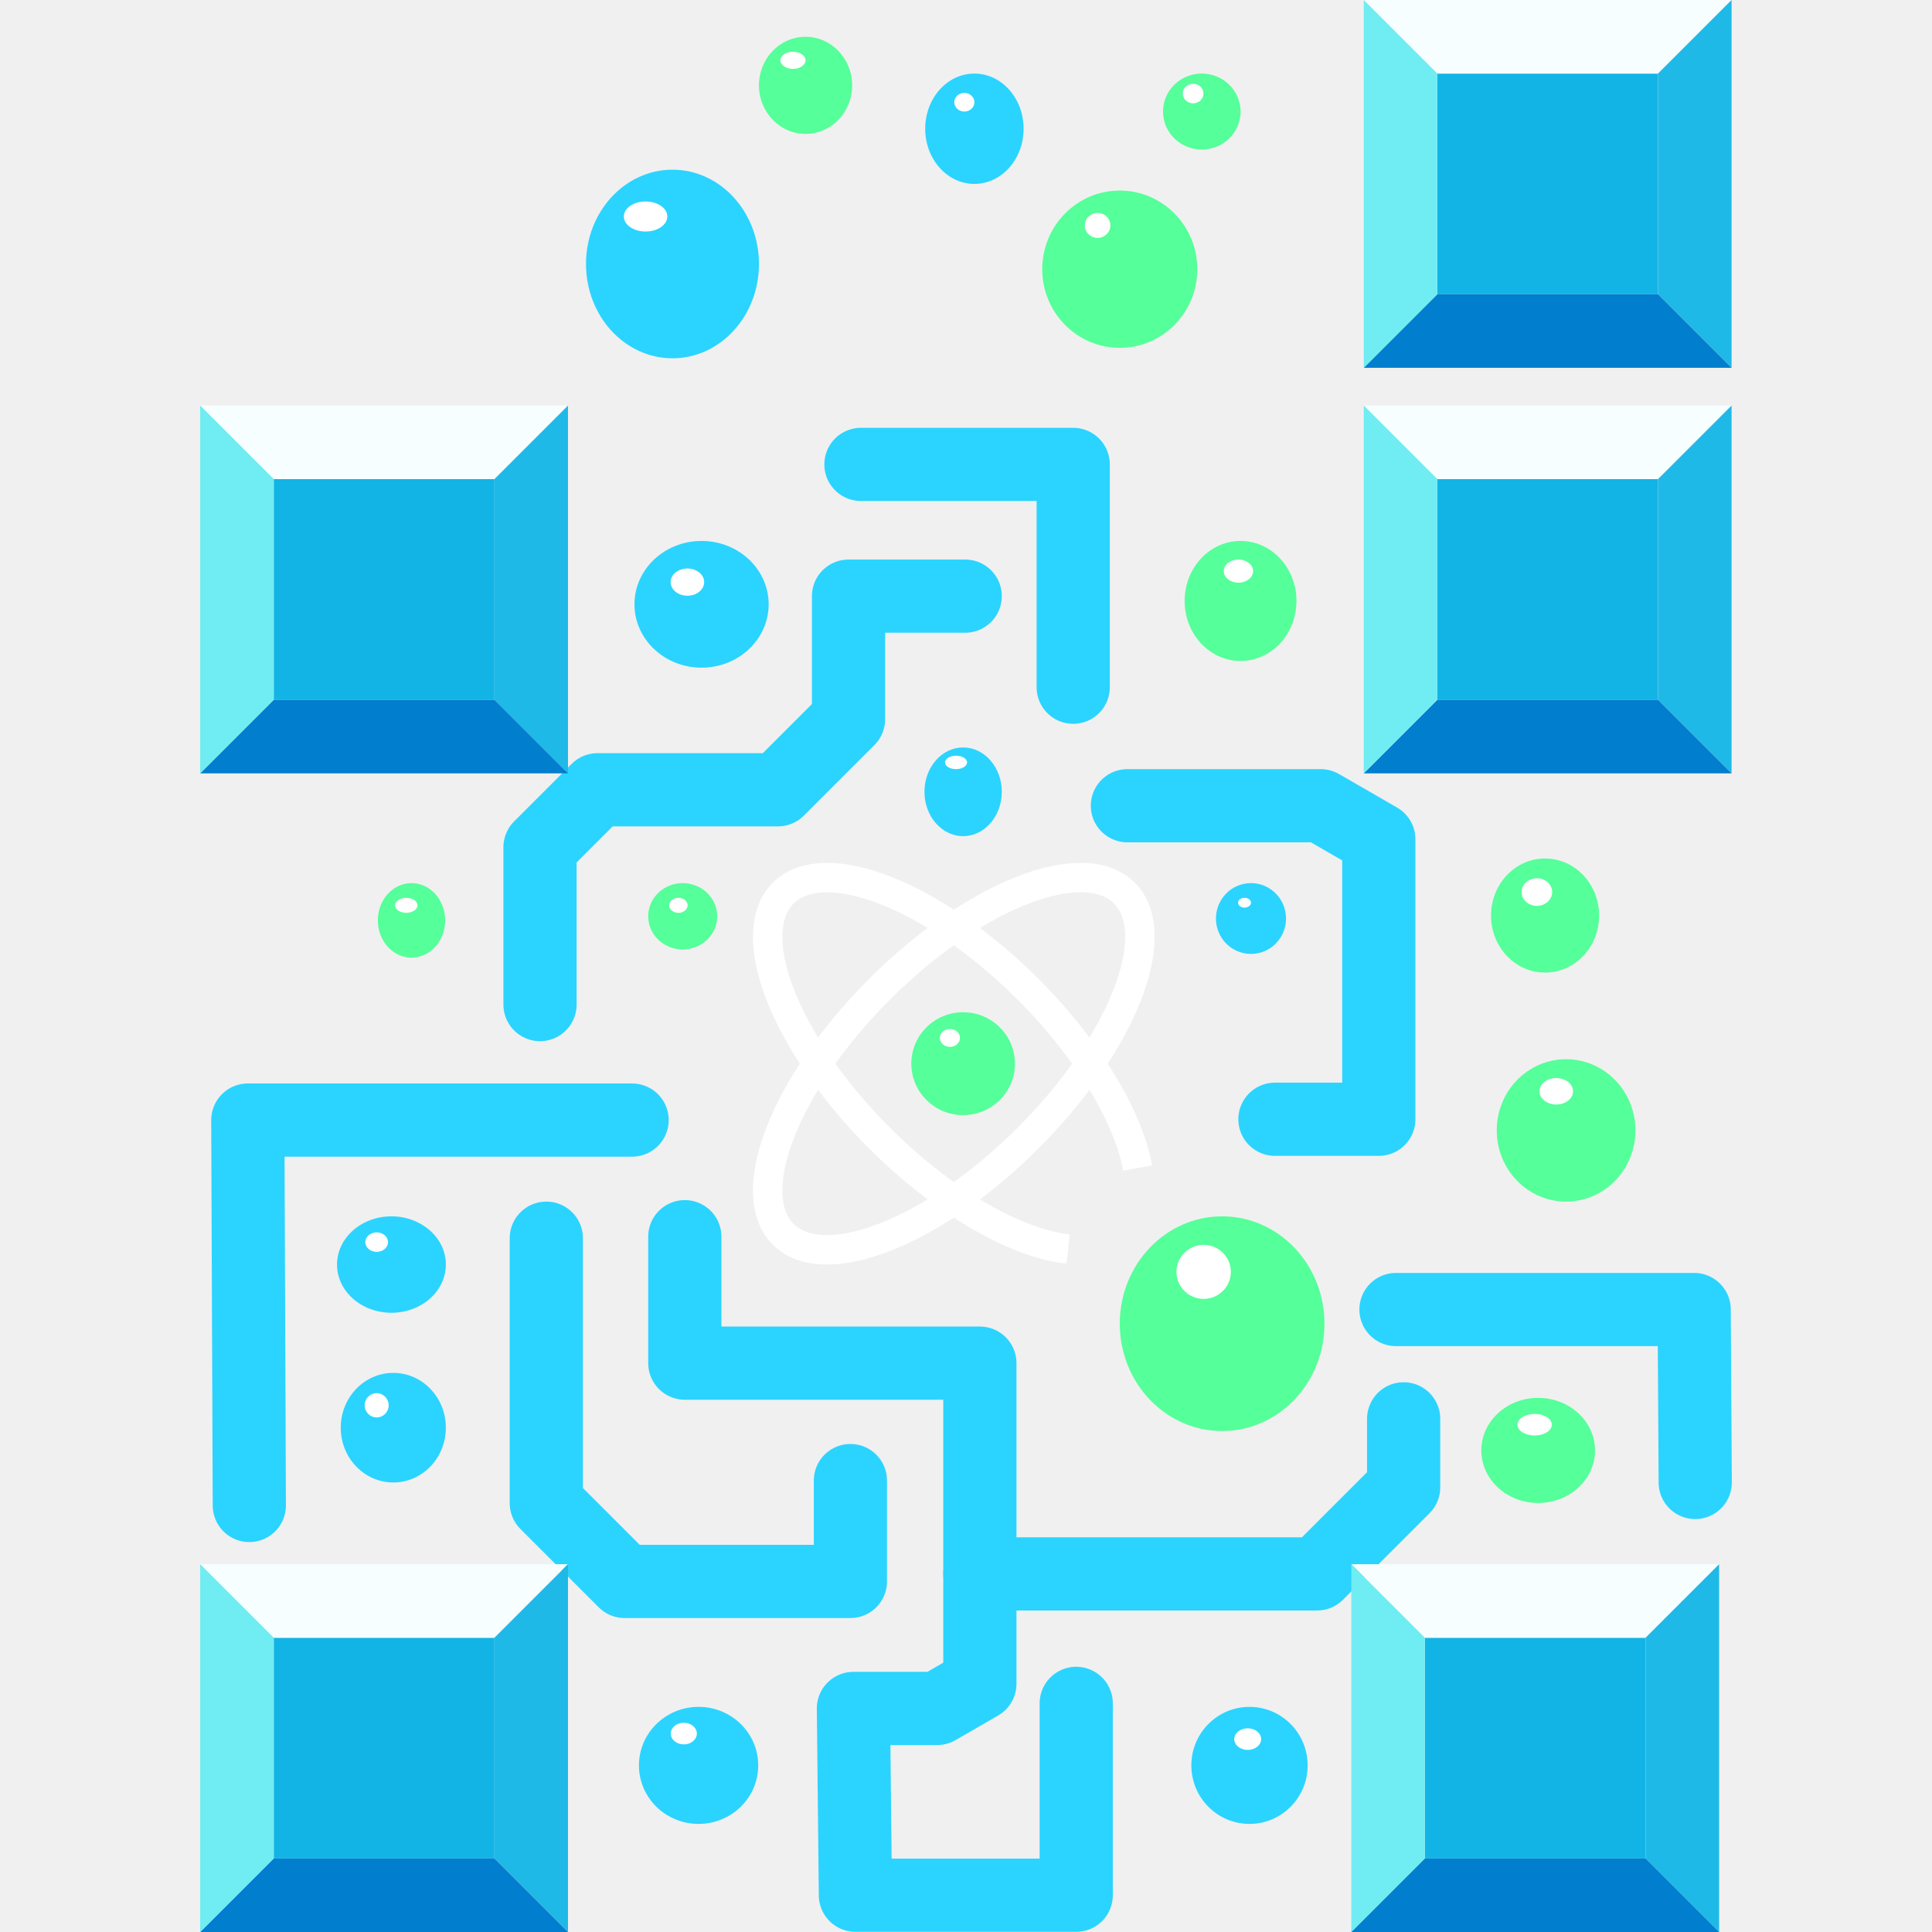
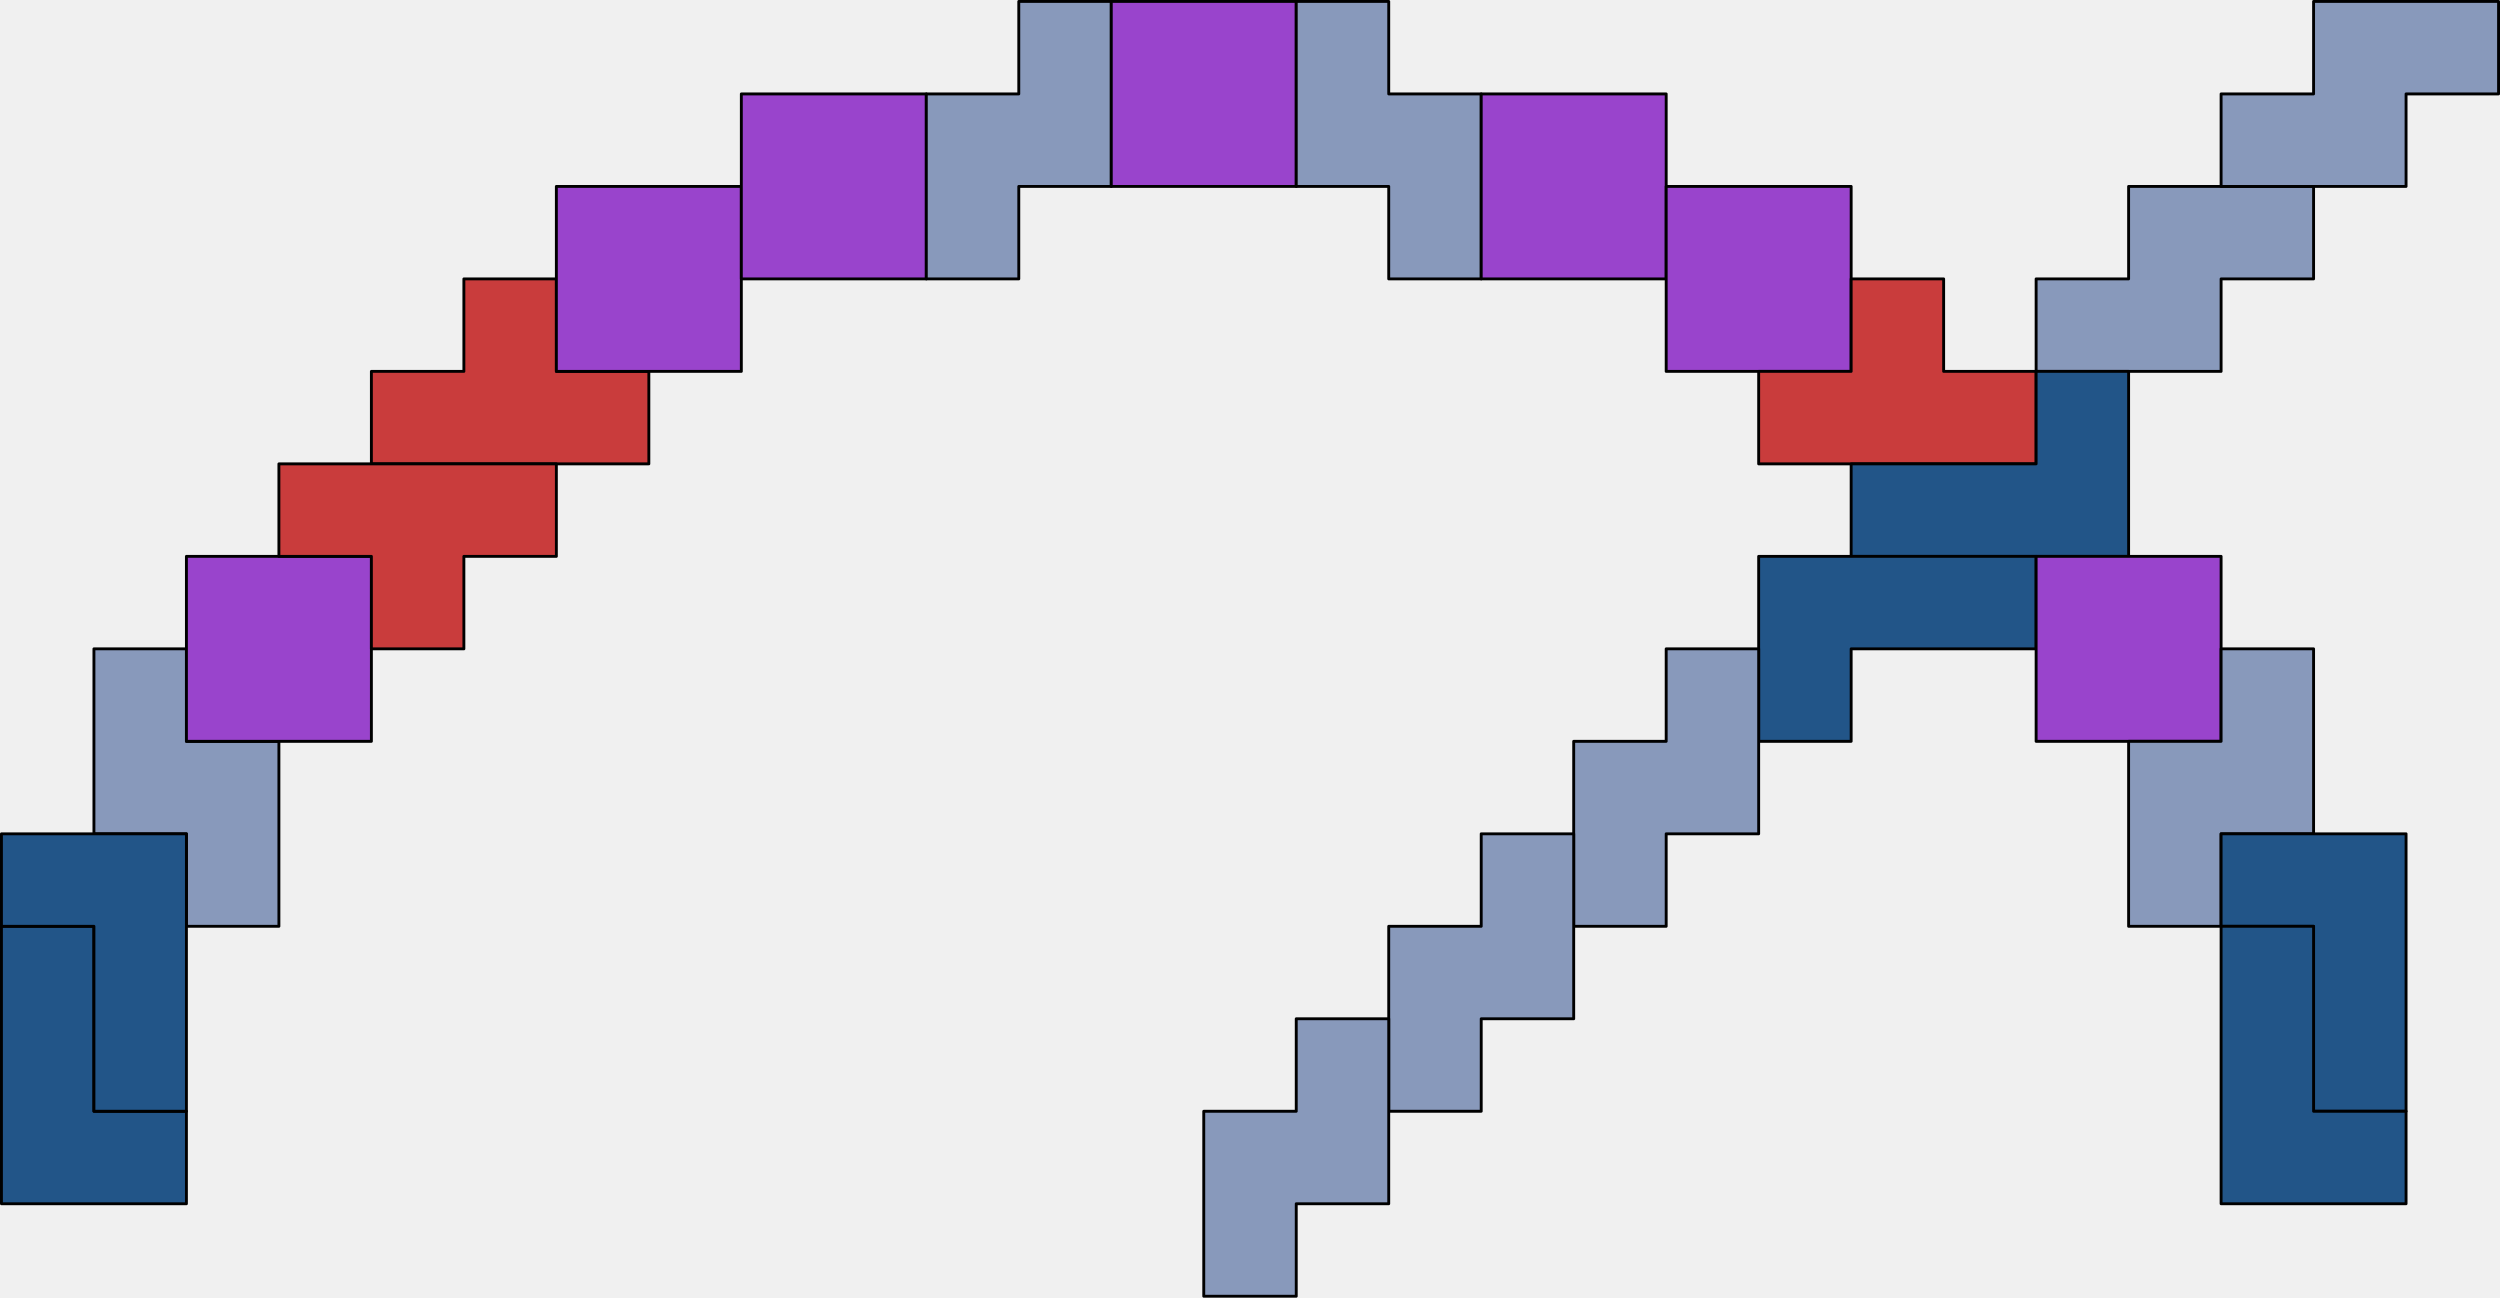
- <svg xmlns="http://www.w3.org/2000/svg" width="1024" height="1024" viewBox="0 0 270.933 270.933" version="1.1" id="svg1">
+ <svg xmlns="http://www.w3.org/2000/svg" width="865" height="449" viewBox="0 0 865 449" version="1.1" id="svg1" xml:space="preserve">
  <defs id="defs1" />
-   <g id="layer2" style="display:inline" transform="matrix(0.2645833,0,0,0.2645833,51.92494,-17.19792)">
-     <path style="display:inline;fill:none;fill-opacity:1;stroke:#2ad4ff;stroke-width:38.795;stroke-linecap:round;stroke-linejoin:round;stroke-dasharray:none;stroke-opacity:1;paint-order:normal" d="m 93.305,721.266 v 140.43 l 41.491,41.491 H 254.481 V 849.727" id="path10" />
-     <path style="display:inline;fill:none;fill-opacity:1;stroke:#2ad4ff;stroke-width:38.795;stroke-linecap:round;stroke-linejoin:round;stroke-dasharray:none;stroke-opacity:1;paint-order:normal" d="m 166.712,720.468 v 67.023 h 156.388 v 111.706 h 178.729 l 45.879,-45.879 v -36.304" id="path11" />
-     <path style="display:inline;fill:none;fill-opacity:1;stroke:#2ad4ff;stroke-width:38.795;stroke-linecap:round;stroke-linejoin:round;stroke-dasharray:none;stroke-opacity:1;paint-order:normal" d="m 323.1,899.197 v 58.247 l -22.629,13.065 h -44.394 l 1.053,98.997 H 374.165 V 967.816" id="path12" />
-     <path style="display:inline;fill:none;fill-opacity:1;stroke:#2ad4ff;stroke-width:38.795;stroke-linecap:round;stroke-linejoin:round;stroke-dasharray:none;stroke-opacity:1;paint-order:normal" d="m -64.109,862.931 -0.798,-204.27 H 138.769" id="path9" />
-     <path style="fill:none;fill-opacity:1;stroke:#2ad4ff;stroke-width:38.795;stroke-linecap:round;stroke-linejoin:round;stroke-dasharray:none;stroke-opacity:1;paint-order:normal" d="m 479.488,658.232 h 55.055 V 509.823 l -30.779,-17.77 h -102.47" id="path13" />
-     <path style="fill:none;fill-opacity:1;stroke:#2ad4ff;stroke-width:38.795;stroke-linecap:round;stroke-linejoin:round;stroke-dasharray:none;stroke-opacity:1;paint-order:normal" d="M 372.569,429.235 V 311.146 H 260.066" id="path14" />
-     <path style="fill:none;fill-opacity:1;stroke:#2ad4ff;stroke-width:38.795;stroke-linecap:round;stroke-linejoin:round;stroke-dasharray:none;stroke-opacity:1;paint-order:normal" d="m 315.32,380.962 h -61.837 v 65.228 l -37.401,37.401 h -95.648 l -30.47,30.47 v 83.383" id="path15" />
-     <ellipse style="display:inline;fill:#55ff99;fill-opacity:1;stroke:none;stroke-width:38.795;stroke-linecap:round;stroke-linejoin:round;stroke-dasharray:none;stroke-opacity:1;paint-order:normal" id="path16" cx="633.807" cy="664.134" rx="36.746" ry="37.734" />
-     <ellipse style="fill:#ffffff;fill-opacity:1;stroke:none;stroke-width:38.795;stroke-linecap:round;stroke-linejoin:round;stroke-dasharray:none;stroke-opacity:1;paint-order:normal" id="path21" cx="628.595" cy="643.405" rx="8.89" ry="7.013" />
-     <ellipse style="fill:#55ff99;fill-opacity:1;stroke:none;stroke-width:38.795;stroke-linecap:round;stroke-linejoin:round;stroke-dasharray:none;stroke-opacity:1;paint-order:normal" id="path22" cx="622.669" cy="550.255" rx="28.646" ry="30.227" />
-     <ellipse style="fill:#55ff99;fill-opacity:1;stroke:none;stroke-width:38.795;stroke-linecap:round;stroke-linejoin:round;stroke-dasharray:none;stroke-opacity:1;paint-order:normal" id="path23" cx="451.496" cy="766.584" rx="54.243" ry="56.897" />
-     <ellipse style="fill:#ffffff;fill-opacity:1;stroke:none;stroke-width:38.795;stroke-linecap:round;stroke-linejoin:round;stroke-dasharray:none;stroke-opacity:1;paint-order:normal" id="path24" cx="618.322" cy="537.809" rx="8.1" ry="7.322" />
-     <ellipse style="fill:#55ff99;fill-opacity:1;stroke:none;stroke-width:38.795;stroke-linecap:round;stroke-linejoin:round;stroke-dasharray:none;stroke-opacity:1;paint-order:normal" id="path25" cx="314.224" cy="628.771" rx="27.461" ry="27.263" />
-     <ellipse style="fill:#2ad4ff;fill-opacity:1;stroke:none;stroke-width:38.795;stroke-linecap:round;stroke-linejoin:round;stroke-dasharray:none;stroke-opacity:1;paint-order:normal" id="path27" cx="466.794" cy="551.836" rx="18.571" ry="18.768" />
-     <ellipse style="fill:#2ad4ff;fill-opacity:1;stroke:none;stroke-width:38.795;stroke-linecap:round;stroke-linejoin:round;stroke-dasharray:none;stroke-opacity:1;paint-order:normal" id="path28" cx="314.224" cy="484.665" rx="20.494" ry="23.51" />
-     <ellipse style="fill:#55ff99;fill-opacity:1;stroke:none;stroke-width:38.795;stroke-linecap:round;stroke-linejoin:round;stroke-dasharray:none;stroke-opacity:1;paint-order:normal" id="path29" cx="461.262" cy="383.514" rx="29.634" ry="31.807" />
-     <ellipse style="fill:#55ff99;fill-opacity:1;stroke:none;stroke-width:38.795;stroke-linecap:round;stroke-linejoin:round;stroke-dasharray:none;stroke-opacity:1;paint-order:normal" id="path30" cx="397.252" cy="207.686" rx="41.093" ry="41.685" />
-     <ellipse style="fill:#55ff99;fill-opacity:1;stroke:none;stroke-width:38.795;stroke-linecap:round;stroke-linejoin:round;stroke-dasharray:none;stroke-opacity:1;paint-order:normal" id="path31" cx="440.716" cy="124.129" rx="20.546" ry="20.139" />
-     <ellipse style="fill:#2ad4ff;fill-opacity:1;stroke:none;stroke-width:38.795;stroke-linecap:round;stroke-linejoin:round;stroke-dasharray:none;stroke-opacity:1;paint-order:normal" id="path32" cx="320.204" cy="133.233" rx="26.078" ry="29.243" />
-     <ellipse style="fill:#55ff99;fill-opacity:1;stroke:none;stroke-width:38.795;stroke-linecap:round;stroke-linejoin:round;stroke-dasharray:none;stroke-opacity:1;paint-order:normal" id="path33" cx="230.709" cy="110.233" rx="24.695" ry="25.738" />
-     <ellipse style="fill:#2ad4ff;fill-opacity:1;stroke:none;stroke-width:38.795;stroke-linecap:round;stroke-linejoin:round;stroke-dasharray:none;stroke-opacity:1;paint-order:normal" id="path34" cx="160.18" cy="204.92" rx="45.834" ry="49.983" />
-     <ellipse style="fill:#2ad4ff;fill-opacity:1;stroke:none;stroke-width:38.795;stroke-linecap:round;stroke-linejoin:round;stroke-dasharray:none;stroke-opacity:1;paint-order:normal" id="path35" cx="175.59" cy="385.292" rx="35.561" ry="33.585" />
-     <ellipse style="fill:#55ff99;fill-opacity:1;stroke:none;stroke-width:38.795;stroke-linecap:round;stroke-linejoin:round;stroke-dasharray:none;stroke-opacity:1;paint-order:normal" id="path36" cx="165.601" cy="550.65" rx="18.287" ry="17.583" />
-     <ellipse style="display:none;fill:#2ad4ff;fill-opacity:1;stroke:none;stroke-width:19.9;stroke-linecap:round;stroke-linejoin:round;stroke-dasharray:none;stroke-opacity:1;paint-order:normal" id="path37" cx="339.193" cy="447.004" rx="8.397" ry="9.019" />
-     <ellipse style="fill:#2ad4ff;fill-opacity:1;stroke:none;stroke-width:38.795;stroke-linecap:round;stroke-linejoin:round;stroke-dasharray:none;stroke-opacity:1;paint-order:normal" id="path38" cx="11.219" cy="735.241" rx="28.844" ry="25.555" />
-     <ellipse style="fill:#2ad4ff;fill-opacity:1;stroke:none;stroke-width:38.795;stroke-linecap:round;stroke-linejoin:round;stroke-dasharray:none;stroke-opacity:1;paint-order:normal" id="path39" cx="12.207" cy="821.703" rx="27.856" ry="29.041" />
-     <ellipse style="fill:#2ad4ff;fill-opacity:1;stroke:none;stroke-width:38.795;stroke-linecap:round;stroke-linejoin:round;stroke-dasharray:none;stroke-opacity:1;paint-order:normal" id="path40" cx="174.009" cy="1000.693" rx="31.61" ry="31.017" />
-     <ellipse style="fill:#2ad4ff;fill-opacity:1;stroke:none;stroke-width:38.795;stroke-linecap:round;stroke-linejoin:round;stroke-dasharray:none;stroke-opacity:1;paint-order:normal" id="path41" cx="466.003" cy="1000.693" rx="30.819" ry="31.017" />
-     <ellipse style="fill:#ffffff;fill-opacity:1;stroke:none;stroke-width:38.795;stroke-linecap:round;stroke-linejoin:round;stroke-dasharray:none;stroke-opacity:1;paint-order:normal" id="path42" cx="441.703" cy="739.123" rx="14.423" ry="14.308" />
-     <ellipse style="fill:#55ff99;fill-opacity:1;fill-rule:nonzero;stroke:none;stroke-width:38.795;stroke-linecap:round;stroke-linejoin:round;stroke-dasharray:none;stroke-opacity:1;paint-order:normal" id="path44" cx="619.014" cy="833.754" rx="30.128" ry="27.856" />
-     <ellipse style="fill:#ffffff;fill-opacity:1;fill-rule:nonzero;stroke:none;stroke-width:38.795;stroke-linecap:round;stroke-linejoin:round;stroke-dasharray:none;stroke-opacity:1;paint-order:normal" id="path45" cx="617.137" cy="820.123" rx="9.088" ry="5.729" />
-     <ellipse style="fill:#ffffff;fill-opacity:1;fill-rule:nonzero;stroke:none;stroke-width:38.795;stroke-linecap:round;stroke-linejoin:round;stroke-dasharray:none;stroke-opacity:1;paint-order:normal" id="path46" cx="460.145" cy="367.699" rx="7.773" ry="6.135" />
-     <ellipse style="fill:#ffffff;fill-opacity:1;fill-rule:nonzero;stroke:none;stroke-width:38.795;stroke-linecap:round;stroke-linejoin:round;stroke-dasharray:none;stroke-opacity:1;paint-order:normal" id="path47" cx="385.498" cy="184.472" rx="6.783" ry="6.618" />
-     <ellipse style="fill:#ffffff;fill-opacity:1;fill-rule:nonzero;stroke:none;stroke-width:38.795;stroke-linecap:round;stroke-linejoin:round;stroke-dasharray:none;stroke-opacity:1;paint-order:normal" id="path48" cx="314.87" cy="119.185" rx="5.334" ry="4.945" />
-     <ellipse style="fill:#ffffff;fill-opacity:1;fill-rule:nonzero;stroke:none;stroke-width:38.795;stroke-linecap:round;stroke-linejoin:round;stroke-dasharray:none;stroke-opacity:1;paint-order:normal" id="path49" cx="436.122" cy="114.585" rx="5.482" ry="5.186" />
-     <ellipse style="fill:#ffffff;fill-opacity:1;fill-rule:nonzero;stroke:none;stroke-width:38.795;stroke-linecap:round;stroke-linejoin:round;stroke-dasharray:none;stroke-opacity:1;paint-order:normal" id="path50" cx="224.041" cy="96.973" rx="6.668" ry="4.54" />
-     <ellipse style="fill:#ffffff;fill-opacity:1;fill-rule:nonzero;stroke:none;stroke-width:38.795;stroke-linecap:round;stroke-linejoin:round;stroke-dasharray:none;stroke-opacity:1;paint-order:normal" id="path51" cx="145.918" cy="179.743" rx="11.525" ry="7.963" />
-     <ellipse style="fill:#ffffff;fill-opacity:1;fill-rule:nonzero;stroke:none;stroke-width:38.795;stroke-linecap:round;stroke-linejoin:round;stroke-dasharray:none;stroke-opacity:1;paint-order:normal" id="path52" cx="168.082" cy="373.538" rx="8.89" ry="7.211" />
-     <ellipse style="fill:#ffffff;fill-opacity:1;fill-rule:nonzero;stroke:none;stroke-width:38.795;stroke-linecap:round;stroke-linejoin:round;stroke-dasharray:none;stroke-opacity:1;paint-order:normal" id="path53" cx="163.31" cy="544.84" rx="4.889" ry="3.981" />
-     <ellipse style="fill:#ffffff;fill-opacity:1;fill-rule:nonzero;stroke:none;stroke-width:38.795;stroke-linecap:round;stroke-linejoin:round;stroke-dasharray:none;stroke-opacity:1;paint-order:normal" id="path55" cx="3.389" cy="723.351" rx="6.007" ry="5.169" />
-     <ellipse style="fill:#ffffff;fill-opacity:1;fill-rule:nonzero;stroke:none;stroke-width:38.795;stroke-linecap:round;stroke-linejoin:round;stroke-dasharray:none;stroke-opacity:1;paint-order:normal" id="path56" cx="3.389" cy="809.832" rx="6.356" ry="6.433" />
-     <ellipse style="fill:#ffffff;fill-opacity:1;fill-rule:nonzero;stroke:none;stroke-width:38.795;stroke-linecap:round;stroke-linejoin:round;stroke-dasharray:none;stroke-opacity:1;paint-order:normal" id="path57" cx="166.174" cy="983.835" rx="6.915" ry="5.728" />
-     <ellipse style="fill:#ffffff;fill-opacity:1;fill-rule:nonzero;stroke:none;stroke-width:38.795;stroke-linecap:round;stroke-linejoin:round;stroke-dasharray:none;stroke-opacity:1;paint-order:normal" id="path58" cx="465.054" cy="986.769" rx="7.125" ry="5.728" />
-     <path style="fill:none;fill-opacity:1;fill-rule:nonzero;stroke:#2ad4ff;stroke-width:38.795;stroke-linecap:round;stroke-linejoin:round;stroke-dasharray:none;stroke-opacity:1;paint-order:normal" d="M 702.252,850.745 701.693,759.077 H 543.645" id="path59" />
-     <ellipse style="fill:#ffffff;fill-opacity:1;fill-rule:nonzero;stroke:none;stroke-width:38.795;stroke-linecap:round;stroke-linejoin:round;stroke-dasharray:none;stroke-opacity:1;paint-order:normal" id="path61" cx="307.223" cy="615.124" rx="5.352" ry="4.744" />
-     <ellipse style="fill:#ffffff;fill-opacity:1;fill-rule:nonzero;stroke:none;stroke-width:38.795;stroke-linecap:round;stroke-linejoin:round;stroke-dasharray:none;stroke-opacity:1;paint-order:normal" id="path62" cx="463.38" cy="543.458" rx="3.413" ry="2.6" />
-     <ellipse style="fill:#ffffff;fill-opacity:1;fill-rule:nonzero;stroke:none;stroke-width:38.795;stroke-linecap:round;stroke-linejoin:round;stroke-dasharray:none;stroke-opacity:1;paint-order:normal" id="path63" cx="310.472" cy="469.102" rx="5.846" ry="3.553" />
-     <path style="fill:none;fill-opacity:1;fill-rule:nonzero;stroke:#ffffff;stroke-width:15.596;stroke-linecap:butt;stroke-linejoin:round;stroke-dasharray:none;stroke-opacity:1;paint-order:normal" id="path64" transform="rotate(45)" d="m 775.641,252.532 a 127.867,55.724 0 0 1 -141.776,27.617 127.867,55.724 0 0 1 -98.366,-52.369 127.867,55.724 0 0 1 90.134,-55.111 127.867,55.724 0 0 1 145.686,23.436" />
-     <ellipse style="display:inline;fill:none;fill-opacity:1;fill-rule:nonzero;stroke:#ffffff;stroke-width:15.596;stroke-linecap:butt;stroke-linejoin:round;stroke-dasharray:none;stroke-opacity:1;paint-order:normal" id="path64-9" ry="55.724" rx="127.867" cy="663.295" cx="-225.92" transform="rotate(-45)" />
-     <ellipse style="display:inline;fill:#55ff99;fill-opacity:1;fill-rule:nonzero;stroke:none;stroke-width:15.596;stroke-linecap:butt;stroke-linejoin:round;stroke-dasharray:none;stroke-opacity:1;paint-order:normal" id="path66" cx="21.859" cy="552.826" rx="17.846" ry="19.759" />
-     <ellipse style="display:inline;fill:#ffffff;fill-opacity:1;fill-rule:nonzero;stroke:none;stroke-width:38.795;stroke-linecap:round;stroke-linejoin:round;stroke-dasharray:none;stroke-opacity:1;paint-order:normal" id="path54" cx="19.074" cy="544.84" rx="5.937" ry="3.981" />
-     <g id="layer3" style="display:inline">
-       <rect style="display:inline;fill:#12b4e6;fill-opacity:1;stroke:none;stroke-width:38.796;stroke-linecap:butt;stroke-linejoin:round;stroke-dasharray:none;stroke-opacity:1;paint-order:fill markers stroke" id="rect335" height="116.971" x="103.99" y="-682.533" transform="rotate(90)" width="116.971" />
-       <rect style="display:inline;fill:none;fill-opacity:1;stroke:none;stroke-width:38.796;stroke-linecap:butt;stroke-linejoin:round;stroke-dasharray:none;stroke-opacity:1;paint-order:fill markers stroke" id="rect335-3" height="194.951" x="65" y="-721.524" transform="rotate(90)" width="194.951" />
-       <path style="display:inline;fill:#f7feff;fill-opacity:1;stroke:none;stroke-width:0;stroke-linejoin:round;stroke-dasharray:none;stroke-opacity:1;paint-order:fill markers stroke" d="M 565.563,103.99 526.572,65 h 194.951 l -38.99,38.99 z" id="path4" />
-       <path style="display:inline;fill:#1fb9e8;fill-opacity:1;stroke:none;stroke-width:38.796;stroke-linejoin:round;stroke-dasharray:none;stroke-opacity:1;paint-order:fill markers stroke" d="M 682.533,103.99 721.524,65 V 259.951 l -38.99,-38.99 z" id="path5" />
-       <path style="display:inline;fill:#027ece;fill-opacity:1;stroke:none;stroke-width:38.796;stroke-linejoin:round;stroke-dasharray:none;stroke-opacity:1;paint-order:fill markers stroke" d="m 682.533,220.961 38.99,38.99 H 526.572 l 38.99,-38.99 z" id="path6" />
-       <path style="display:inline;fill:#6fedf3;fill-opacity:1;stroke:none;stroke-width:38.796;stroke-linejoin:round;stroke-dasharray:none;stroke-opacity:1;paint-order:fill markers stroke" d="M 565.563,103.99 526.572,65 V 259.951 l 38.99,-38.99 z" id="path7" />
-       <g id="layer3-1" style="display:inline" transform="translate(1.2695314e-6,110.2523)">
-         <rect style="display:inline;fill:#12b4e6;fill-opacity:1;stroke:none;stroke-width:38.796;stroke-linecap:butt;stroke-linejoin:round;stroke-dasharray:none;stroke-opacity:1;paint-order:fill markers stroke" id="rect335-8" height="116.971" x="208.676" y="-682.533" transform="rotate(90)" width="116.971" />
-         <rect style="display:inline;fill:none;fill-opacity:1;stroke:none;stroke-width:38.796;stroke-linecap:butt;stroke-linejoin:round;stroke-dasharray:none;stroke-opacity:1;paint-order:fill markers stroke" id="rect335-3-7" height="194.951" x="169.686" y="-721.524" transform="rotate(90)" width="194.951" />
-         <path style="display:inline;fill:#f7feff;fill-opacity:1;stroke:none;stroke-width:0;stroke-linejoin:round;stroke-dasharray:none;stroke-opacity:1;paint-order:fill markers stroke" d="m 565.563,208.676 -38.99,-38.99 h 194.951 l -38.99,38.99 z" id="path4-1" />
-         <path style="display:inline;fill:#1fb9e8;fill-opacity:1;stroke:none;stroke-width:38.796;stroke-linejoin:round;stroke-dasharray:none;stroke-opacity:1;paint-order:fill markers stroke" d="m 682.533,208.676 38.99,-38.99 v 194.951 l -38.99,-38.99 z" id="path5-5" />
-         <path style="display:inline;fill:#027ece;fill-opacity:1;stroke:none;stroke-width:38.796;stroke-linejoin:round;stroke-dasharray:none;stroke-opacity:1;paint-order:fill markers stroke" d="m 682.533,325.647 38.99,38.99 H 526.572 l 38.99,-38.99 z" id="path6-5" />
-         <path style="display:inline;fill:#6fedf3;fill-opacity:1;stroke:none;stroke-width:38.796;stroke-linejoin:round;stroke-dasharray:none;stroke-opacity:1;paint-order:fill markers stroke" d="m 565.563,208.676 -38.99,-38.99 v 194.951 l 38.99,-38.99 z" id="path7-8" />
-       </g>
-     </g>
-     <g id="layer3-3" style="display:inline" transform="translate(-316.3485,110.2523)">
-       <rect style="display:inline;fill:#12b4e6;fill-opacity:1;stroke:none;stroke-width:38.796;stroke-linecap:butt;stroke-linejoin:round;stroke-dasharray:none;stroke-opacity:1;paint-order:fill markers stroke" id="rect335-9" height="116.971" x="208.676" y="-382.157" transform="rotate(90)" width="116.971" />
-       <rect style="display:inline;fill:none;fill-opacity:1;stroke:none;stroke-width:38.796;stroke-linecap:butt;stroke-linejoin:round;stroke-dasharray:none;stroke-opacity:1;paint-order:fill markers stroke" id="rect335-3-0" height="194.951" x="169.686" y="-421.147" transform="rotate(90)" width="194.951" />
-       <path style="display:inline;fill:#f7feff;fill-opacity:1;stroke:none;stroke-width:0;stroke-linejoin:round;stroke-dasharray:none;stroke-opacity:1;paint-order:fill markers stroke" d="m 265.186,208.676 -38.99,-38.99 h 194.951 l -38.99,38.99 z" id="path4-5" />
-       <path style="display:inline;fill:#1fb9e8;fill-opacity:1;stroke:none;stroke-width:38.796;stroke-linejoin:round;stroke-dasharray:none;stroke-opacity:1;paint-order:fill markers stroke" d="m 382.157,208.676 38.99,-38.99 v 194.951 l -38.99,-38.99 z" id="path5-56" />
-       <path style="display:inline;fill:#027ece;fill-opacity:1;stroke:none;stroke-width:38.796;stroke-linejoin:round;stroke-dasharray:none;stroke-opacity:1;paint-order:fill markers stroke" d="m 382.157,325.647 38.99,38.99 H 226.196 l 38.99,-38.99 z" id="path6-3" />
-       <path style="display:inline;fill:#6fedf3;fill-opacity:1;stroke:none;stroke-width:38.796;stroke-linejoin:round;stroke-dasharray:none;stroke-opacity:1;paint-order:fill markers stroke" d="m 265.186,208.676 -38.99,-38.99 v 194.951 l 38.99,-38.99 z" id="path7-2" />
-     </g>
-     <g id="layer3-2" style="display:inline" transform="translate(-316.3485,425.2596)">
-       <rect style="display:inline;fill:#12b4e6;fill-opacity:1;stroke:none;stroke-width:38.796;stroke-linecap:butt;stroke-linejoin:round;stroke-dasharray:none;stroke-opacity:1;paint-order:fill markers stroke" id="rect335-0" height="116.971" x="507.779" y="-382.157" transform="rotate(90)" width="116.971" />
-       <rect style="display:inline;fill:none;fill-opacity:1;stroke:none;stroke-width:38.796;stroke-linecap:butt;stroke-linejoin:round;stroke-dasharray:none;stroke-opacity:1;paint-order:fill markers stroke" id="rect335-3-4" height="194.951" x="468.789" y="-421.147" transform="rotate(90)" width="194.951" />
-       <path style="display:inline;fill:#f7feff;fill-opacity:1;stroke:none;stroke-width:0;stroke-linejoin:round;stroke-dasharray:none;stroke-opacity:1;paint-order:fill markers stroke" d="m 265.186,507.779 -38.99,-38.99 h 194.951 l -38.99,38.99 z" id="path4-45" />
-       <path style="display:inline;fill:#1fb9e8;fill-opacity:1;stroke:none;stroke-width:38.796;stroke-linejoin:round;stroke-dasharray:none;stroke-opacity:1;paint-order:fill markers stroke" d="m 382.157,507.779 38.99,-38.99 v 194.951 l -38.99,-38.99 z" id="path5-9" />
-       <path style="display:inline;fill:#027ece;fill-opacity:1;stroke:none;stroke-width:38.796;stroke-linejoin:round;stroke-dasharray:none;stroke-opacity:1;paint-order:fill markers stroke" d="m 382.157,624.75 38.99,38.99 H 226.196 l 38.99,-38.99 z" id="path6-7" />
-       <path style="display:inline;fill:#6fedf3;fill-opacity:1;stroke:none;stroke-width:38.796;stroke-linejoin:round;stroke-dasharray:none;stroke-opacity:1;paint-order:fill markers stroke" d="m 265.186,507.779 -38.99,-38.99 v 194.951 l 38.99,-38.99 z" id="path7-5" />
-     </g>
-     <g id="layer3-5" style="display:inline" transform="translate(-3.390213,425.2596)">
-       <rect style="display:inline;fill:#12b4e6;fill-opacity:1;stroke:none;stroke-width:38.796;stroke-linecap:butt;stroke-linejoin:round;stroke-dasharray:none;stroke-opacity:1;paint-order:fill markers stroke" id="rect335-6" height="116.971" x="507.779" y="-679.314" transform="rotate(90)" width="116.971" />
-       <rect style="display:inline;fill:none;fill-opacity:1;stroke:none;stroke-width:38.796;stroke-linecap:butt;stroke-linejoin:round;stroke-dasharray:none;stroke-opacity:1;paint-order:fill markers stroke" id="rect335-3-79" height="194.951" x="468.789" y="-718.305" transform="rotate(90)" width="194.951" />
-       <path style="display:inline;fill:#f7feff;fill-opacity:1;stroke:none;stroke-width:0;stroke-linejoin:round;stroke-dasharray:none;stroke-opacity:1;paint-order:fill markers stroke" d="m 562.344,507.779 -38.99,-38.99 h 194.951 l -38.99,38.99 z" id="path4-4" />
-       <path style="display:inline;fill:#1fb9e8;fill-opacity:1;stroke:none;stroke-width:38.796;stroke-linejoin:round;stroke-dasharray:none;stroke-opacity:1;paint-order:fill markers stroke" d="m 679.314,507.779 38.99,-38.99 v 194.951 l -38.99,-38.99 z" id="path5-1" />
-       <path style="display:inline;fill:#027ece;fill-opacity:1;stroke:none;stroke-width:38.796;stroke-linejoin:round;stroke-dasharray:none;stroke-opacity:1;paint-order:fill markers stroke" d="m 679.314,624.75 38.99,38.99 H 523.353 l 38.99,-38.99 z" id="path6-6" />
-       <path style="display:inline;fill:#6fedf3;fill-opacity:1;stroke:none;stroke-width:38.796;stroke-linejoin:round;stroke-dasharray:none;stroke-opacity:1;paint-order:fill markers stroke" d="m 562.344,507.779 -38.99,-38.99 v 194.951 l 38.99,-38.99 z" id="path7-1" />
-     </g>
+   <g id="layer1" style="display:inline" transform="translate(-25.26773,-76.06771)">
+     <path style="fill:#8899bb;fill-opacity:1;stroke:#000000;stroke-width:1;stroke-linejoin:round;stroke-dasharray:none;stroke-opacity:1" d="M 89.768,396.568 V 364.568 H 57.768 v -64 h 32 v 32 h 32 v 64 z" id="path1" />
+     <path style="fill:#9944cc;fill-opacity:1;stroke:#000000;stroke-width:1;stroke-linejoin:round;stroke-dasharray:none;stroke-opacity:1" d="m 89.768,332.568 v -64 h 64 v 64 z" id="path2" />
+     <path style="fill:#c93c3c;fill-opacity:1;stroke:#000000;stroke-width:1;stroke-linejoin:round;stroke-dasharray:none;stroke-opacity:1" d="m 185.768,172.568 v 32 h -32 v 32 h 96 v -32 h -32 v -32 z" id="path5" />
+     <path style="fill:#225588;fill-opacity:1;stroke:#000000;stroke-width:1;stroke-linejoin:round;stroke-dasharray:none;stroke-opacity:1" d="M 57.768,396.568 H 25.768 v 96 H 89.768 V 460.568 H 57.768 Z" id="path4" />
+     <path style="fill:#225588;fill-opacity:1;stroke:#000000;stroke-width:1;stroke-linejoin:round;stroke-dasharray:none;stroke-opacity:1" d="M 89.768,460.568 V 364.568 H 25.768 v 32 h 32 v 64 z" id="path6" />
+     <path style="fill:#c93c3c;fill-opacity:1;stroke:#000000;stroke-width:1;stroke-linejoin:round;stroke-dasharray:none;stroke-opacity:1" d="m 217.768,236.568 -96,4e-5 v 32 h 32 v 32 h 32 v -32 l 32,-3e-5 z" id="path7" />
+     <path style="fill:#9944cc;fill-opacity:1;stroke:#000000;stroke-width:1;stroke-linejoin:round;stroke-dasharray:none;stroke-opacity:1" d="m 217.768,204.568 v -64 h 64 l 3e-5,64 z" id="path8" />
+     <path style="fill:#9944cc;fill-opacity:1;stroke:#000000;stroke-width:1;stroke-linejoin:round;stroke-dasharray:none;stroke-opacity:1" d="m 281.768,172.568 -3e-5,-64 h 64 l 4e-5,64 z" id="path9" />
+     <path style="fill:#8899bb;fill-opacity:1;stroke:#000000;stroke-width:1;stroke-linejoin:round;stroke-dasharray:none;stroke-opacity:1" d="m 345.768,172.568 4e-5,-64 h 32 V 76.568 h 32 v 64 h -32 v 32 z" id="path10" />
+     <path style="fill:#9944cc;fill-opacity:1;stroke:#000000;stroke-width:1;stroke-linejoin:round;stroke-dasharray:none;stroke-opacity:1" d="m 409.768,76.568 h 64 v 64 h -64 z" id="path11" />
+     <path style="fill:#8899bb;fill-opacity:1;stroke:#000000;stroke-width:1;stroke-linejoin:round;stroke-dasharray:none;stroke-opacity:1" d="m 473.768,76.568 h 32 V 108.568 h 32 v 64 h -32 v -32 h -32 z" id="path12" />
+     <path style="fill:#9944cc;fill-opacity:1;stroke:#000000;stroke-width:1;stroke-linejoin:round;stroke-dasharray:none;stroke-opacity:1" d="m 537.768,108.568 h 64 v 64 h -64 z" id="path13" />
+     <path style="fill:#9944cc;fill-opacity:1;stroke:#000000;stroke-width:1;stroke-linejoin:round;stroke-dasharray:none;stroke-opacity:1" d="m 601.768,140.568 h 64 v 64 H 601.768 Z" id="path14" />
+     <path style="fill:#c93c3c;fill-opacity:1;stroke:#000000;stroke-width:1;stroke-linejoin:round;stroke-dasharray:none;stroke-opacity:1" d="m 665.767,172.568 h 32 v 32 h 32 v 32 h -96 v -32 h 32 z" id="path15" />
+     <path style="fill:#8899bb;fill-opacity:1;stroke:#000000;stroke-width:1;stroke-linejoin:round;stroke-dasharray:none;stroke-opacity:1" d="m 729.767,204.568 h 64 v -32 h 32 v -32 h -64 v 32 h -32 z" id="path16" />
+     <path style="fill:#8899bb;fill-opacity:1;stroke:#000000;stroke-width:1;stroke-linejoin:round;stroke-dasharray:none;stroke-opacity:1" d="m 793.767,140.568 h 64 V 108.568 h 32 V 76.568 H 825.767 V 108.568 h -32 z" id="path17" />
+     <path style="fill:#225588;fill-opacity:1;stroke:#000000;stroke-width:1;stroke-linejoin:round;stroke-dasharray:none;stroke-opacity:1" d="m 729.767,204.568 h 32 v 64 l -96,-3e-5 v -32 h 64 z" id="path18" />
+     <path style="fill:#225588;fill-opacity:1;stroke:#000000;stroke-width:1;stroke-linejoin:round;stroke-dasharray:none;stroke-opacity:1" d="m 729.767,268.568 h -96 v 64 h 32 v -32 h 64 z" id="path19" />
+     <path style="fill:#8899bb;fill-opacity:1;stroke:#000000;stroke-width:1;stroke-linejoin:round;stroke-dasharray:none;stroke-opacity:1" d="m 633.767,300.568 -32,-8e-5 v 32 h -32 v 64 h 32 v -32 h 32 z" id="path20" />
+     <path style="fill:#8899bb;fill-opacity:1;stroke:#000000;stroke-width:1;stroke-linejoin:round;stroke-dasharray:none;stroke-opacity:1" d="m 569.768,364.568 h -32 v 32 h -32 v 64 h 32 v -32 h 32 z" id="path21" />
+     <path style="fill:#8899bb;fill-opacity:1;stroke:#000000;stroke-width:1;stroke-linejoin:round;stroke-dasharray:none;stroke-opacity:1" d="m 505.768,428.568 h -32 v 32 h -32 v 64 h 32 v -32 h 32 z" id="path22" />
+     <path style="fill:#9944cc;fill-opacity:1;stroke:#000000;stroke-width:1;stroke-linejoin:round;stroke-dasharray:none;stroke-opacity:1" d="m 729.767,268.568 v 64 h 64 v -64 z" id="path23" />
+     <path style="fill:#8899bb;fill-opacity:1;stroke:#000000;stroke-width:1;stroke-linejoin:round;stroke-dasharray:none;stroke-opacity:1" d="m 793.767,300.568 h 32 v 64 h -32 v 32 h -32 v -64 h 32 z" id="path24" />
+     <path style="fill:#225588;fill-opacity:1;stroke:#000000;stroke-width:1;stroke-linejoin:round;stroke-dasharray:none;stroke-opacity:1" d="m 793.767,364.568 h 64 v 96 h -32 v -64 h -32 z" id="path25" />
+     <path style="fill:#225588;fill-opacity:1;stroke:#000000;stroke-width:1;stroke-linejoin:round;stroke-dasharray:none;stroke-opacity:1" d="m 793.767,396.568 v 96 h 64 v -32 h -32 v -64 z" id="path26" />
  </g>
</svg>
